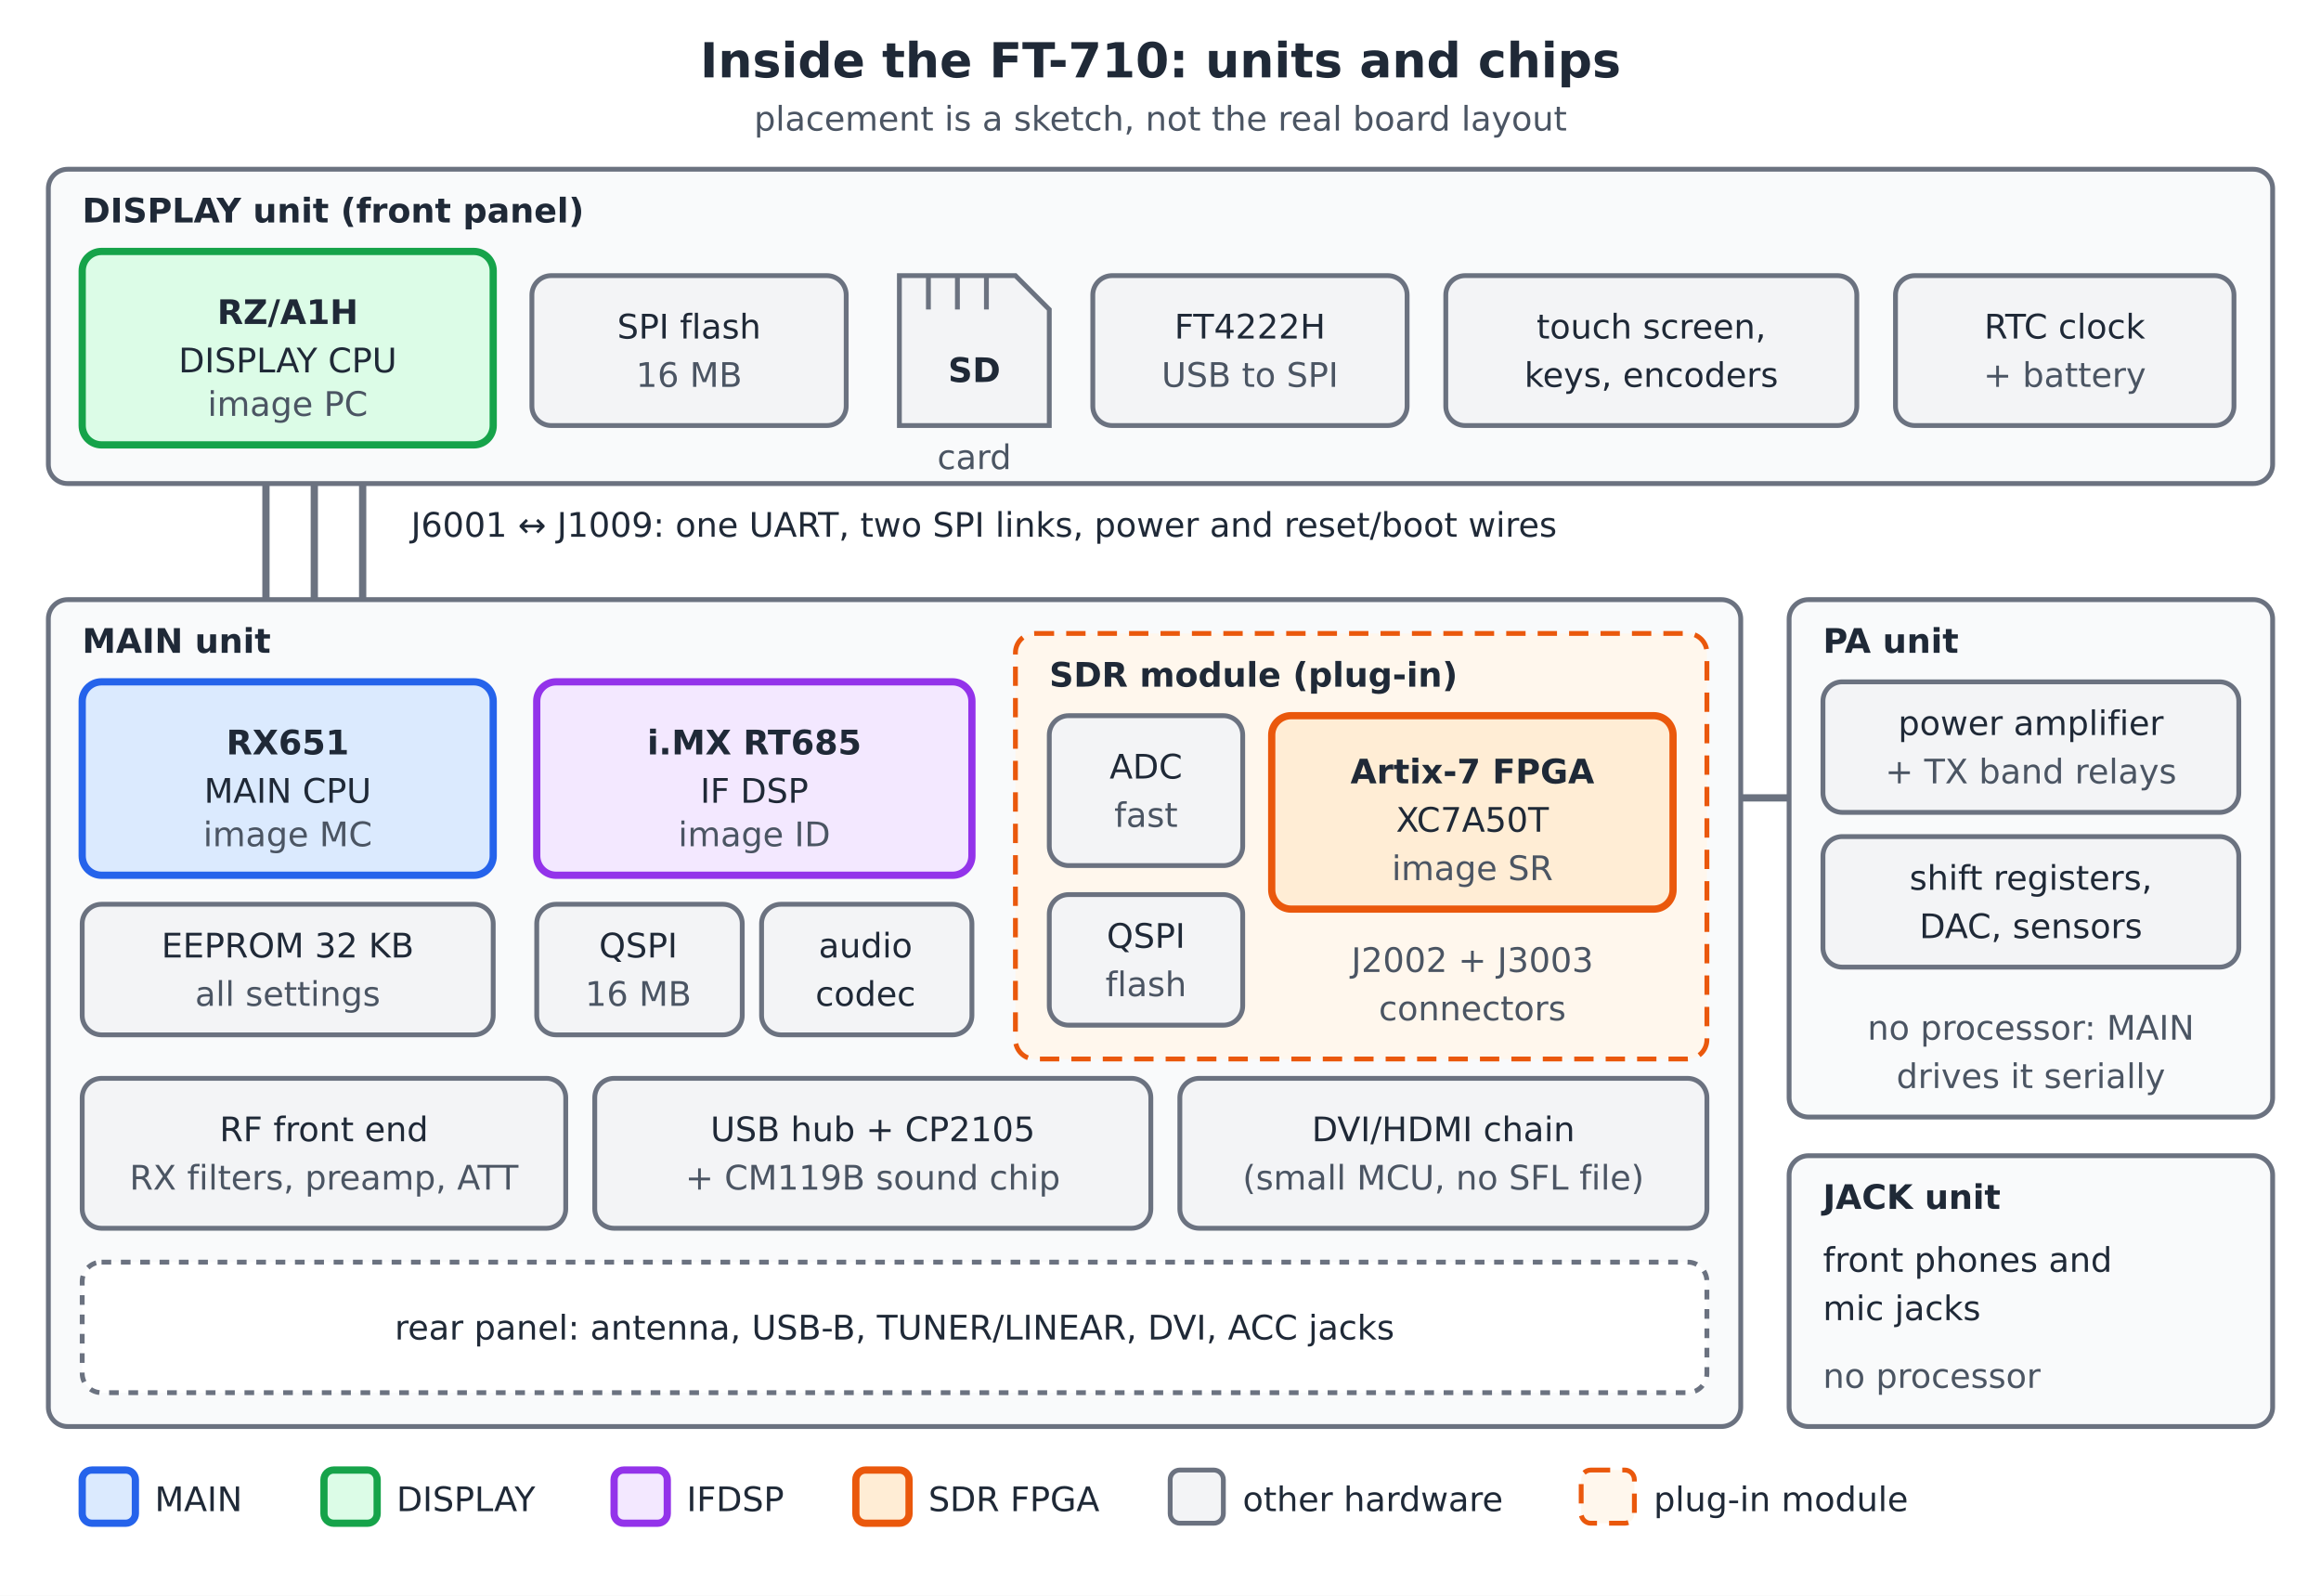
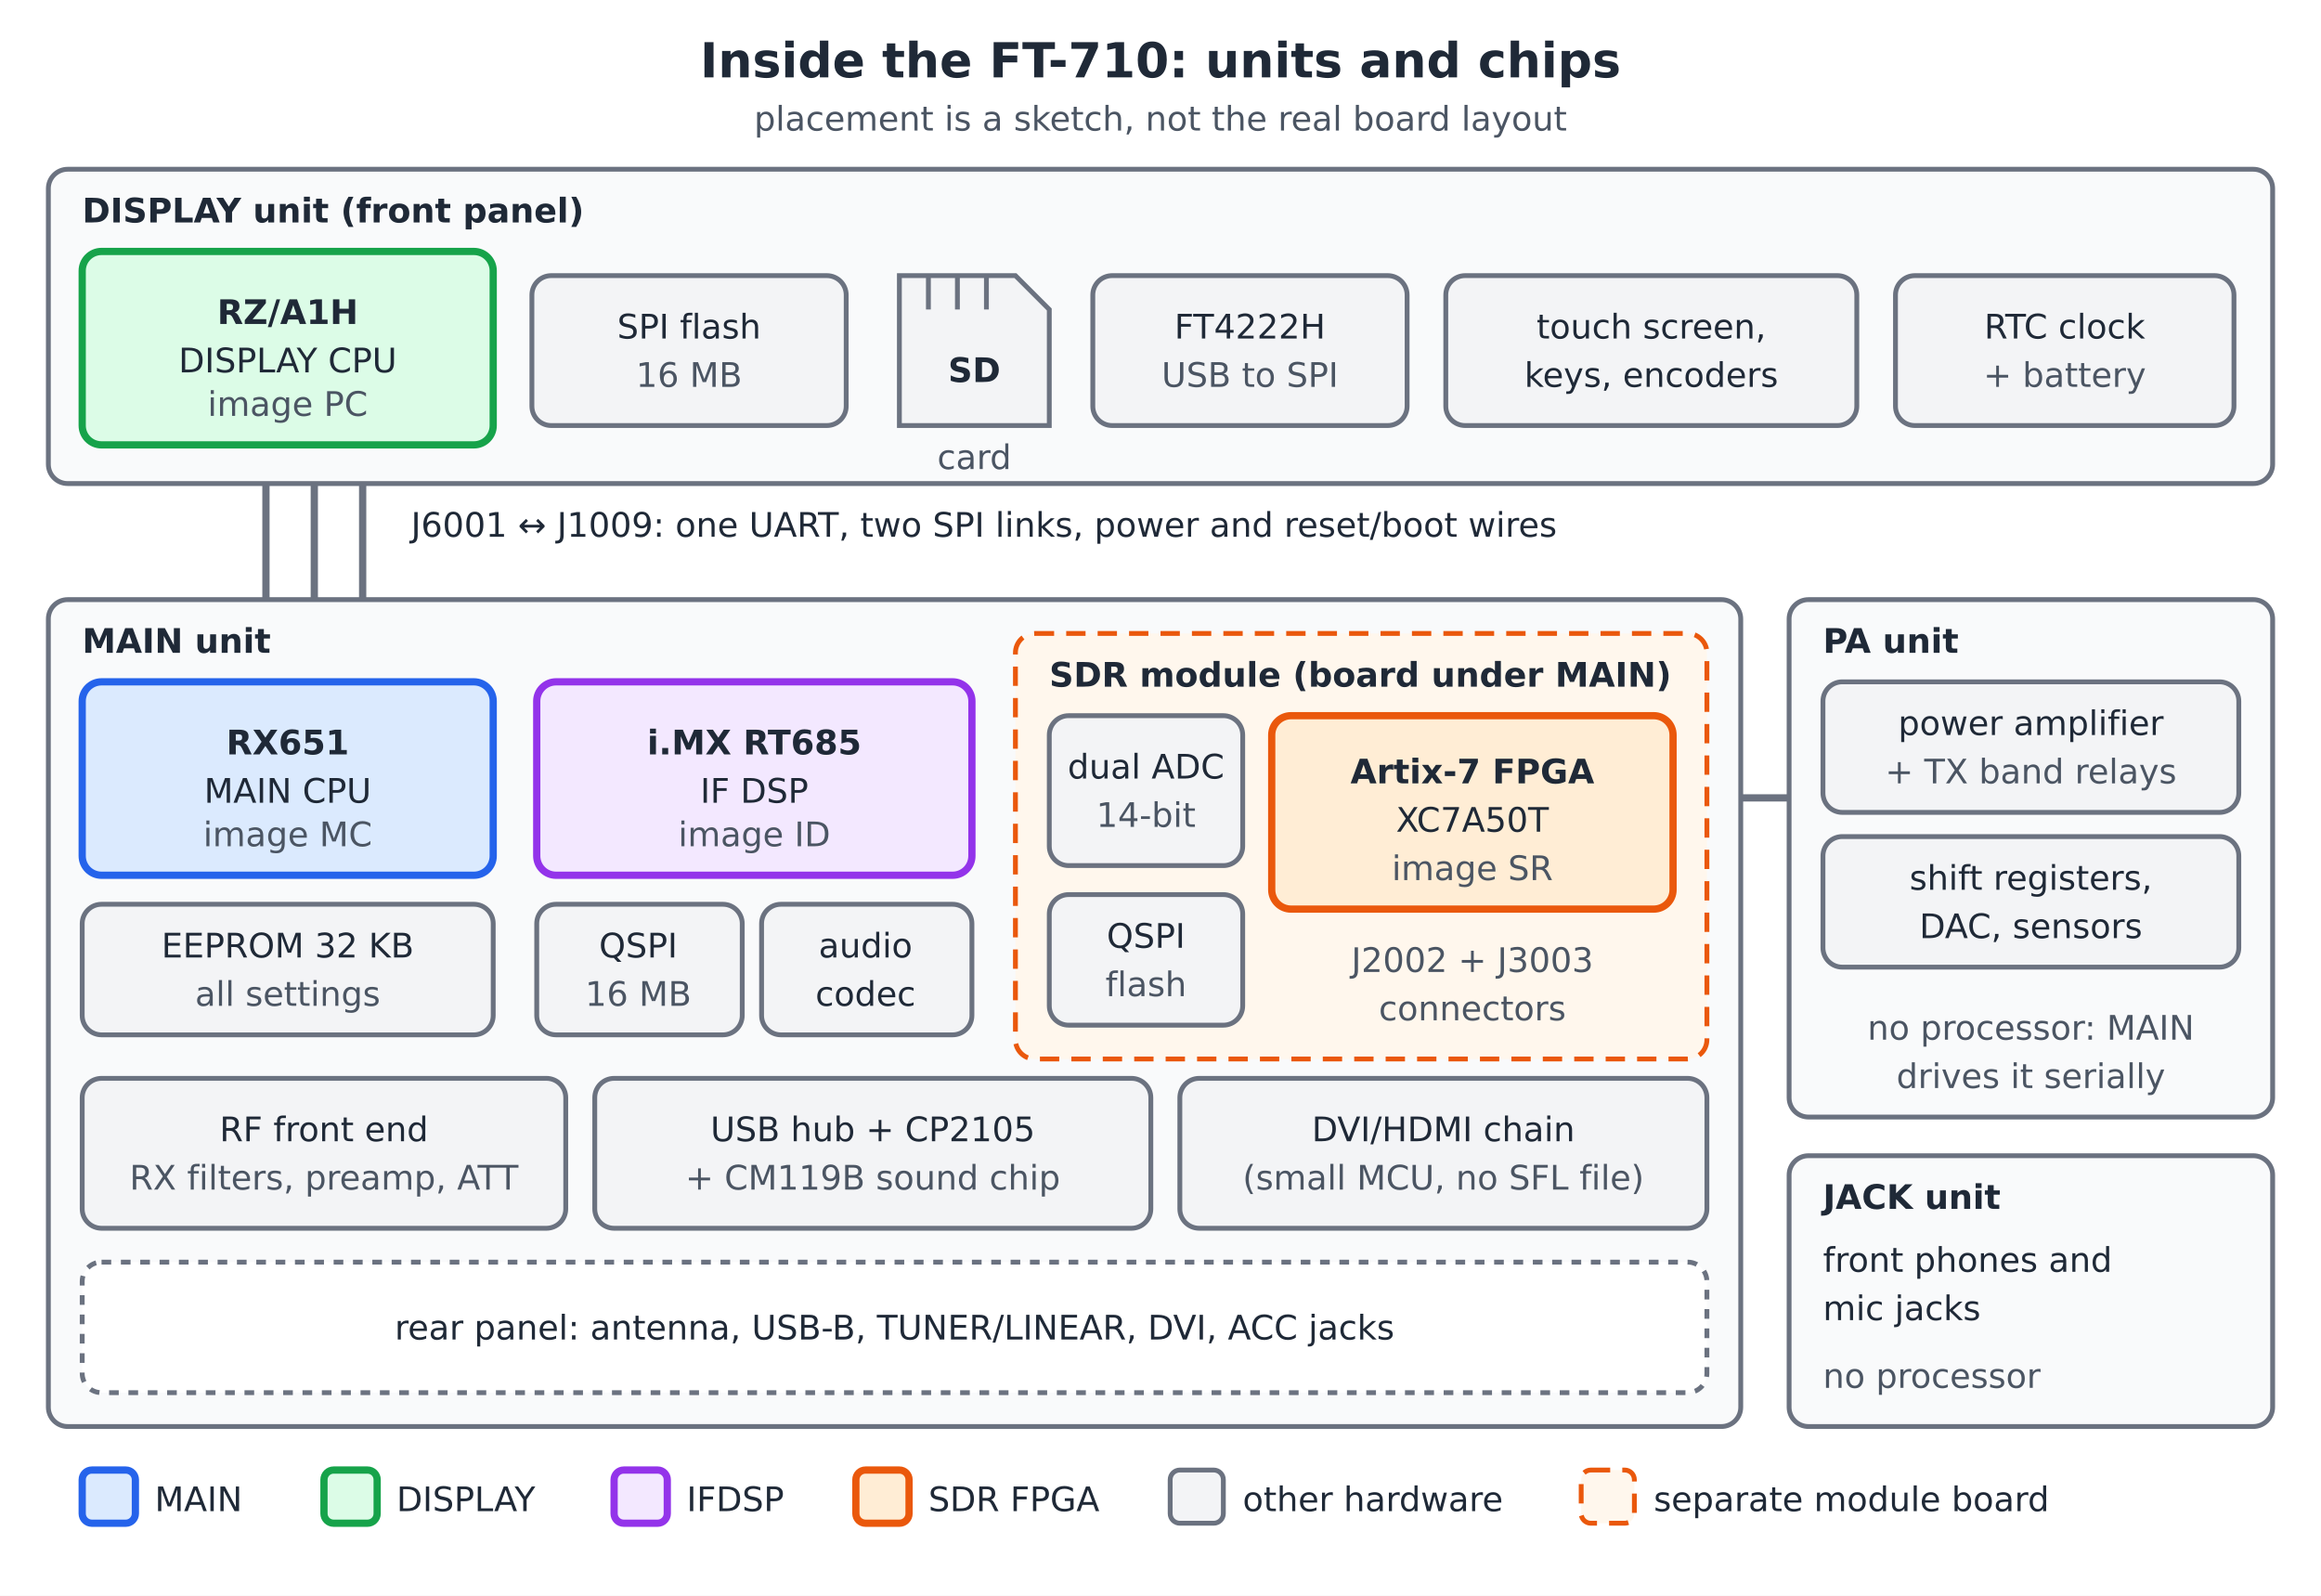
<svg xmlns="http://www.w3.org/2000/svg" width="960" height="660" viewBox="0 0 960 660" font-family="DejaVu Sans, Helvetica, Arial, sans-serif">
  <style>
    text { fill: #1F2937; font-size: 14px; }
    .h { font-size: 20px; font-weight: bold; }
    .b { font-weight: bold; }
    .s { font-size: 14px; fill: #4B5563; }
    .unit { fill: #F9FAFB; stroke: #6B7280; stroke-width: 2; }
    .grey { fill: #F3F4F6; stroke: #6B7280; stroke-width: 2; }
    .main { fill: #DBEAFE; stroke: #2563EB; stroke-width: 3; }
    .disp { fill: #DCFCE7; stroke: #16A34A; stroke-width: 3; }
    .dsp { fill: #F3E8FF; stroke: #9333EA; stroke-width: 3; }
    .sdr { fill: #FFEDD5; stroke: #EA580C; stroke-width: 3; }
    .mod { fill: #FFF7ED; stroke: #EA580C; stroke-width: 2; stroke-dasharray: 8 5; }
    .wire { stroke: #6B7280; stroke-width: 3; fill: none; }
  </style>
  <rect width="960" height="660" fill="#FFFFFF" />
  <text x="480" y="32" text-anchor="middle" class="h">Inside the FT-710: units and chips</text>
  <text x="480" y="54" text-anchor="middle" class="s">placement is a sketch, not the real board layout</text>
  <rect x="20" y="70" width="920" height="130" rx="8" class="unit" />
  <text x="34" y="92" class="b">DISPLAY unit (front panel)</text>
  <rect x="34" y="104" width="170" height="80" rx="8" class="disp" />
  <text x="119" y="134" text-anchor="middle" class="b">RZ/A1H</text>
  <text x="119" y="154" text-anchor="middle">DISPLAY CPU</text>
  <text x="119" y="172" text-anchor="middle" class="s">image PC</text>
  <rect x="220" y="114" width="130" height="62" rx="8" class="grey" />
  <text x="285" y="140" text-anchor="middle">SPI flash</text>
  <text x="285" y="160" text-anchor="middle" class="s">16 MB</text>
  <path d="M372 114 h48 l14 14 v48 h-62 z" fill="#F3F4F6" stroke="#6B7280" stroke-width="2" />
  <line x1="384" y1="114" x2="384" y2="128" stroke="#6B7280" stroke-width="2" />
  <line x1="396" y1="114" x2="396" y2="128" stroke="#6B7280" stroke-width="2" />
  <line x1="408" y1="114" x2="408" y2="128" stroke="#6B7280" stroke-width="2" />
  <text x="403" y="158" text-anchor="middle" class="b">SD</text>
  <text x="403" y="194" text-anchor="middle" class="s">card</text>
  <rect x="452" y="114" width="130" height="62" rx="8" class="grey" />
  <text x="517" y="140" text-anchor="middle">FT4222H</text>
  <text x="517" y="160" text-anchor="middle" class="s">USB to SPI</text>
  <rect x="598" y="114" width="170" height="62" rx="8" class="grey" />
  <text x="683" y="140" text-anchor="middle">touch screen,</text>
  <text x="683" y="160" text-anchor="middle">keys, encoders</text>
  <rect x="784" y="114" width="140" height="62" rx="8" class="grey" />
  <text x="854" y="140" text-anchor="middle">RTC clock</text>
  <text x="854" y="160" text-anchor="middle" class="s">+ battery</text>
  <path d="M110 200 v48" class="wire" />
  <path d="M130 200 v48" class="wire" />
  <path d="M150 200 v48" class="wire" />
  <text x="170" y="222">J6001 ↔ J1009: one UART, two SPI links, power and reset/boot wires</text>
  <rect x="20" y="248" width="700" height="342" rx="8" class="unit" />
  <text x="34" y="270" class="b">MAIN unit</text>
  <rect x="34" y="282" width="170" height="80" rx="8" class="main" />
  <text x="119" y="312" text-anchor="middle" class="b">RX651</text>
  <text x="119" y="332" text-anchor="middle">MAIN CPU</text>
  <text x="119" y="350" text-anchor="middle" class="s">image MC</text>
  <rect x="34" y="374" width="170" height="54" rx="8" class="grey" />
  <text x="119" y="396" text-anchor="middle">EEPROM 32 KB</text>
  <text x="119" y="416" text-anchor="middle" class="s">all settings</text>
  <rect x="222" y="282" width="180" height="80" rx="8" class="dsp" />
  <text x="312" y="312" text-anchor="middle" class="b">i.MX RT685</text>
  <text x="312" y="332" text-anchor="middle">IF DSP</text>
  <text x="312" y="350" text-anchor="middle" class="s">image ID</text>
  <rect x="222" y="374" width="85" height="54" rx="8" class="grey" />
  <text x="264" y="396" text-anchor="middle">QSPI</text>
  <text x="264" y="416" text-anchor="middle" class="s">16 MB</text>
  <rect x="315" y="374" width="87" height="54" rx="8" class="grey" />
  <text x="358" y="396" text-anchor="middle">audio</text>
  <text x="358" y="416" text-anchor="middle">codec</text>
  <rect x="420" y="262" width="286" height="176" rx="8" class="mod" />
-   <text x="434" y="284" class="b">SDR module (plug-in)</text>
+   <text x="434" y="284" class="b">SDR module (board under MAIN)</text>
  <rect x="434" y="296" width="80" height="62" rx="8" class="grey" />
-   <text x="474" y="322" text-anchor="middle">ADC</text>
-   <text x="474" y="342" text-anchor="middle" class="s">fast</text>
+   <text x="474" y="322" text-anchor="middle">dual ADC</text>
+   <text x="474" y="342" text-anchor="middle" class="s">14-bit</text>
  <rect x="526" y="296" width="166" height="80" rx="8" class="sdr" />
  <text x="609" y="324" text-anchor="middle" class="b">Artix-7 FPGA</text>
  <text x="609" y="344" text-anchor="middle">XC7A50T</text>
  <text x="609" y="364" text-anchor="middle" class="s">image SR</text>
  <rect x="434" y="370" width="80" height="54" rx="8" class="grey" />
  <text x="474" y="392" text-anchor="middle">QSPI</text>
  <text x="474" y="412" text-anchor="middle" class="s">flash</text>
  <text x="609" y="402" text-anchor="middle" class="s">J2002 + J3003</text>
  <text x="609" y="422" text-anchor="middle" class="s">connectors</text>
  <rect x="34" y="446" width="200" height="62" rx="8" class="grey" />
  <text x="134" y="472" text-anchor="middle">RF front end</text>
  <text x="134" y="492" text-anchor="middle" class="s">RX filters, preamp, ATT</text>
  <rect x="246" y="446" width="230" height="62" rx="8" class="grey" />
  <text x="361" y="472" text-anchor="middle">USB hub + CP2105</text>
  <text x="361" y="492" text-anchor="middle" class="s">+ CM119B sound chip</text>
  <rect x="488" y="446" width="218" height="62" rx="8" class="grey" />
  <text x="597" y="472" text-anchor="middle">DVI/HDMI chain</text>
  <text x="597" y="492" text-anchor="middle" class="s">(small MCU, no SFL file)</text>
  <rect x="34" y="522" width="672" height="54" rx="8" fill="#FFFFFF" stroke="#6B7280" stroke-width="2" stroke-dasharray="4 4" />
  <text x="370" y="554" text-anchor="middle">rear panel: antenna, USB-B, TUNER/LINEAR, DVI, ACC jacks</text>
  <rect x="740" y="248" width="200" height="214" rx="8" class="unit" />
  <text x="754" y="270" class="b">PA unit</text>
  <rect x="754" y="282" width="172" height="54" rx="8" class="grey" />
  <text x="840" y="304" text-anchor="middle">power amplifier</text>
  <text x="840" y="324" text-anchor="middle" class="s">+ TX band relays</text>
  <rect x="754" y="346" width="172" height="54" rx="8" class="grey" />
  <text x="840" y="368" text-anchor="middle">shift registers,</text>
  <text x="840" y="388" text-anchor="middle">DAC, sensors</text>
  <text x="840" y="430" text-anchor="middle" class="s">no processor: MAIN</text>
  <text x="840" y="450" text-anchor="middle" class="s">drives it serially</text>
  <path d="M720 330 h20" class="wire" />
  <rect x="740" y="478" width="200" height="112" rx="8" class="unit" />
  <text x="754" y="500" class="b">JACK unit</text>
  <text x="754" y="526">front phones and</text>
  <text x="754" y="546">mic jacks</text>
  <text x="754" y="574" class="s">no processor</text>
  <rect x="34" y="608" width="22" height="22" rx="4" class="main" />
  <text x="64" y="625">MAIN</text>
  <rect x="134" y="608" width="22" height="22" rx="4" class="disp" />
  <text x="164" y="625">DISPLAY</text>
  <rect x="254" y="608" width="22" height="22" rx="4" class="dsp" />
  <text x="284" y="625">IFDSP</text>
  <rect x="354" y="608" width="22" height="22" rx="4" class="sdr" />
  <text x="384" y="625">SDR FPGA</text>
  <rect x="484" y="608" width="22" height="22" rx="4" class="grey" />
  <text x="514" y="625">other hardware</text>
  <rect x="654" y="608" width="22" height="22" rx="4" class="mod" />
-   <text x="684" y="625">plug-in module</text>
+   <text x="684" y="625">separate module board</text>
</svg>
